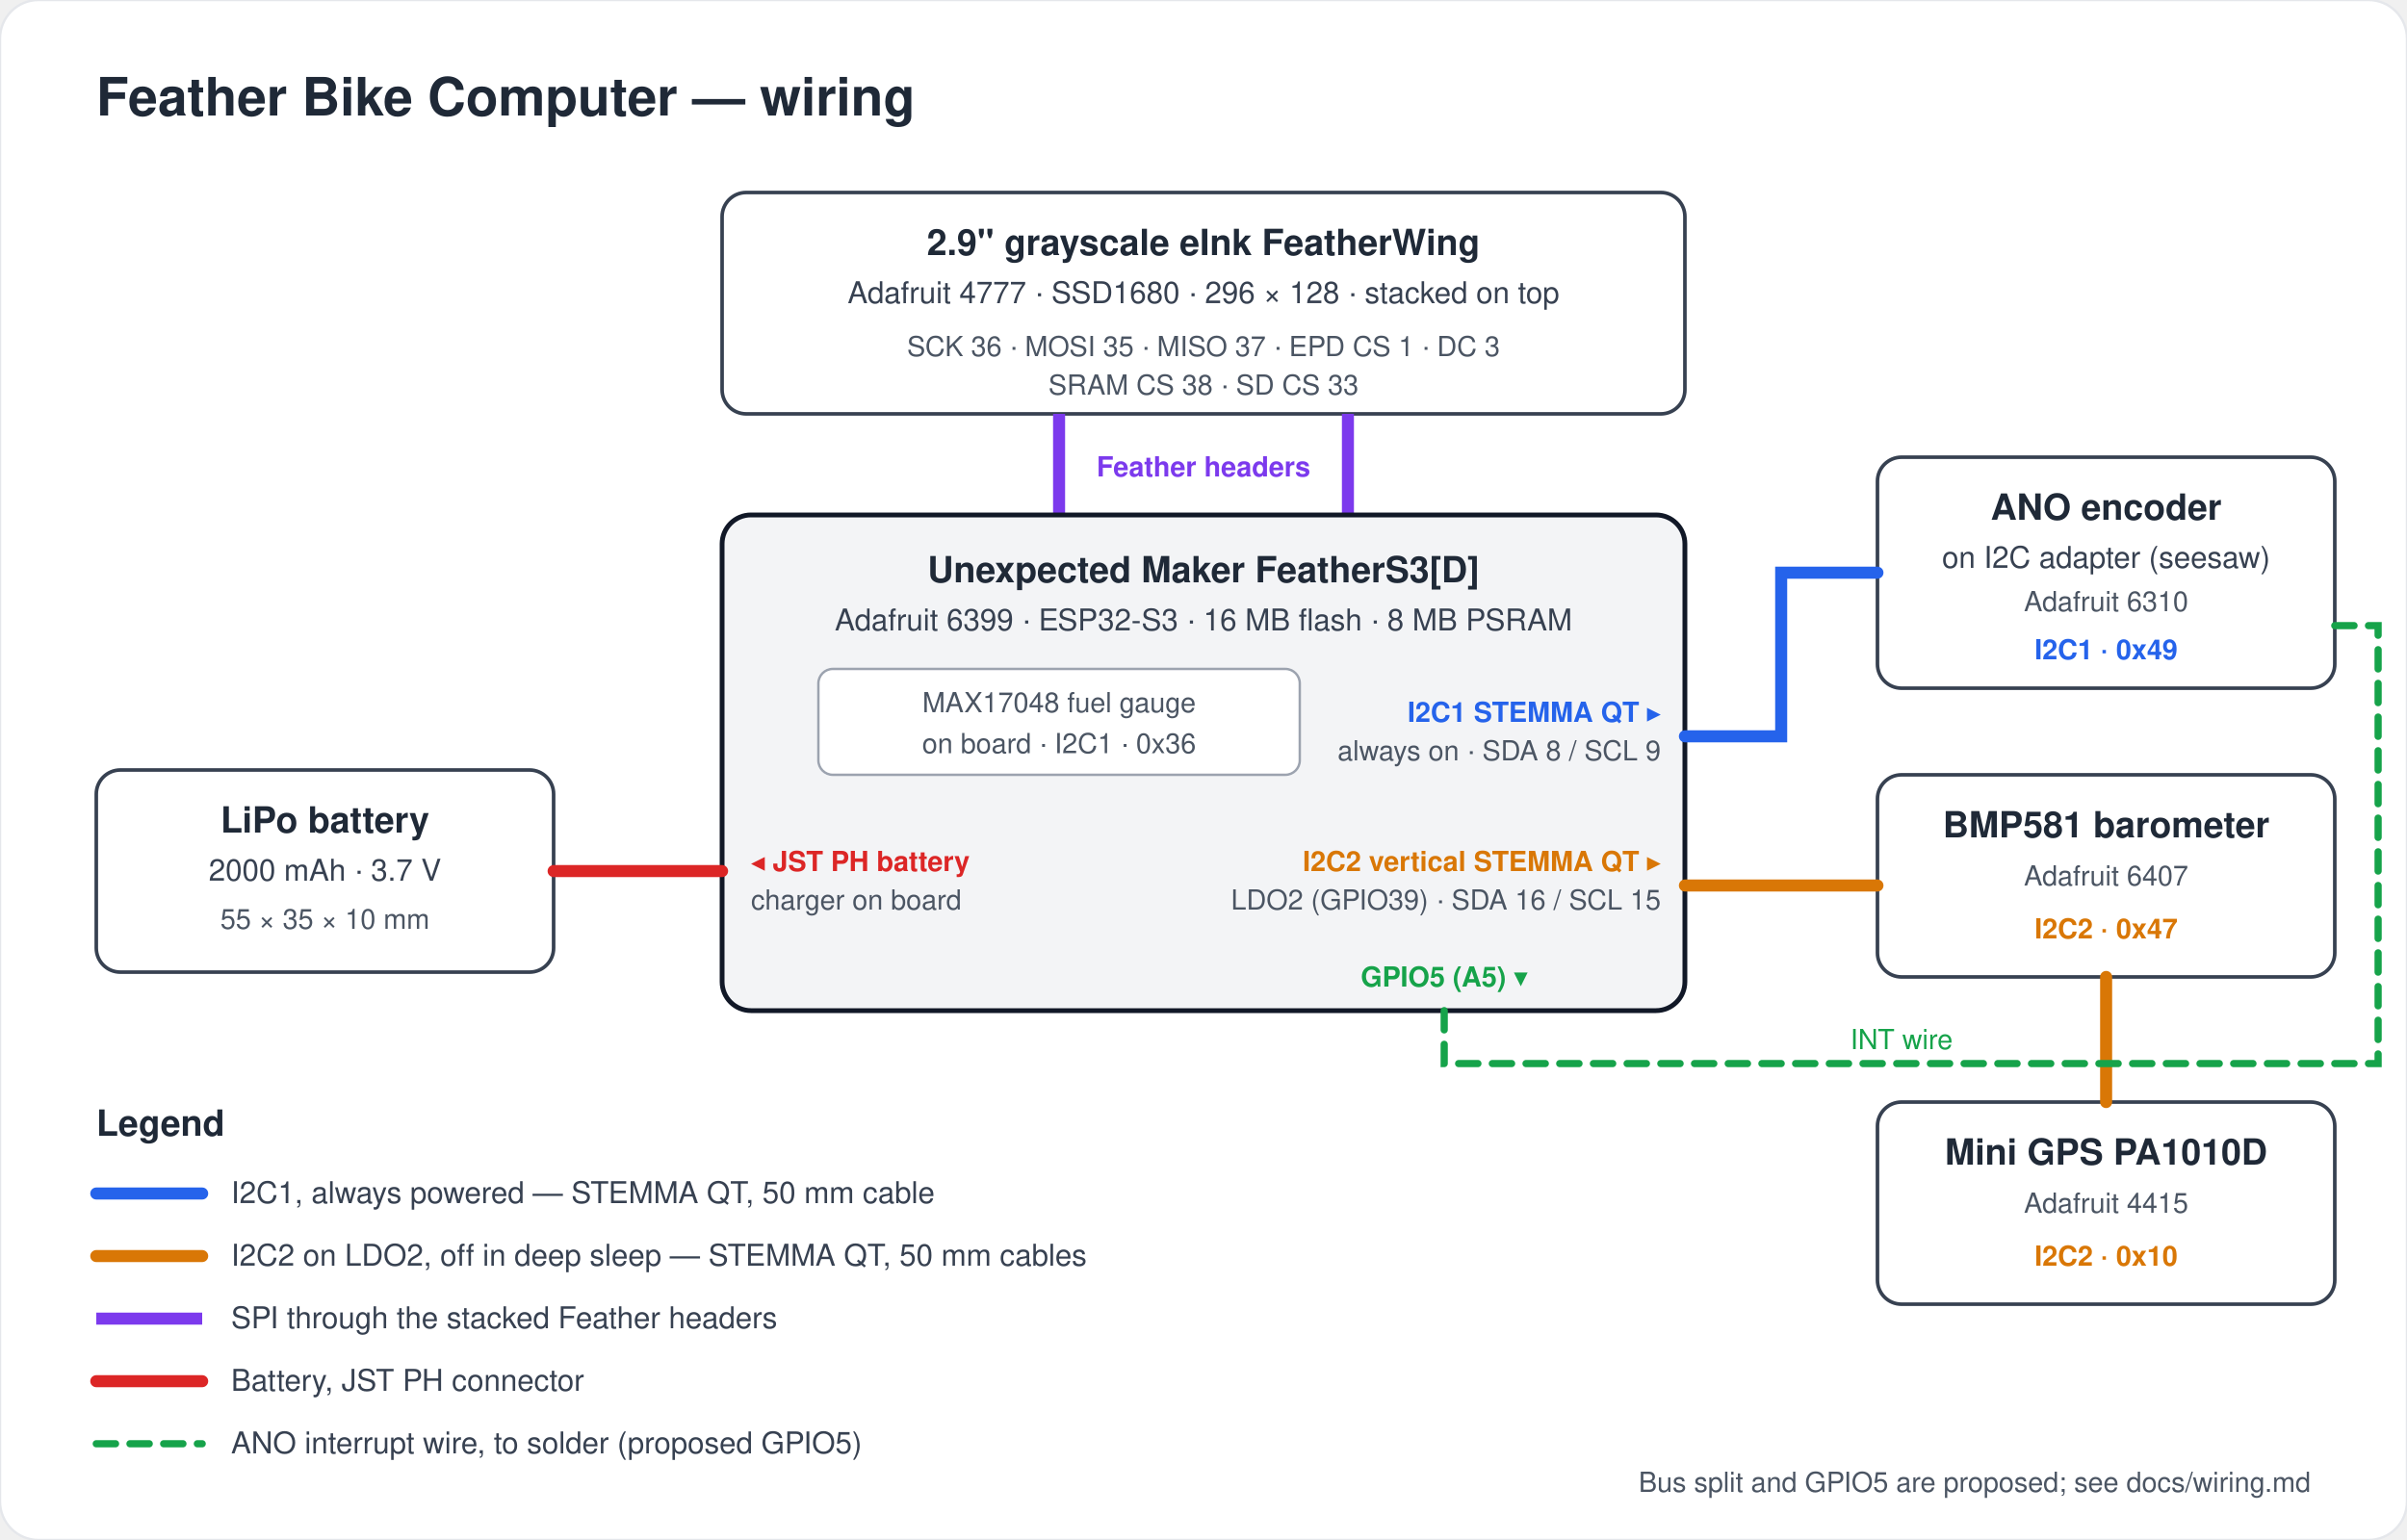
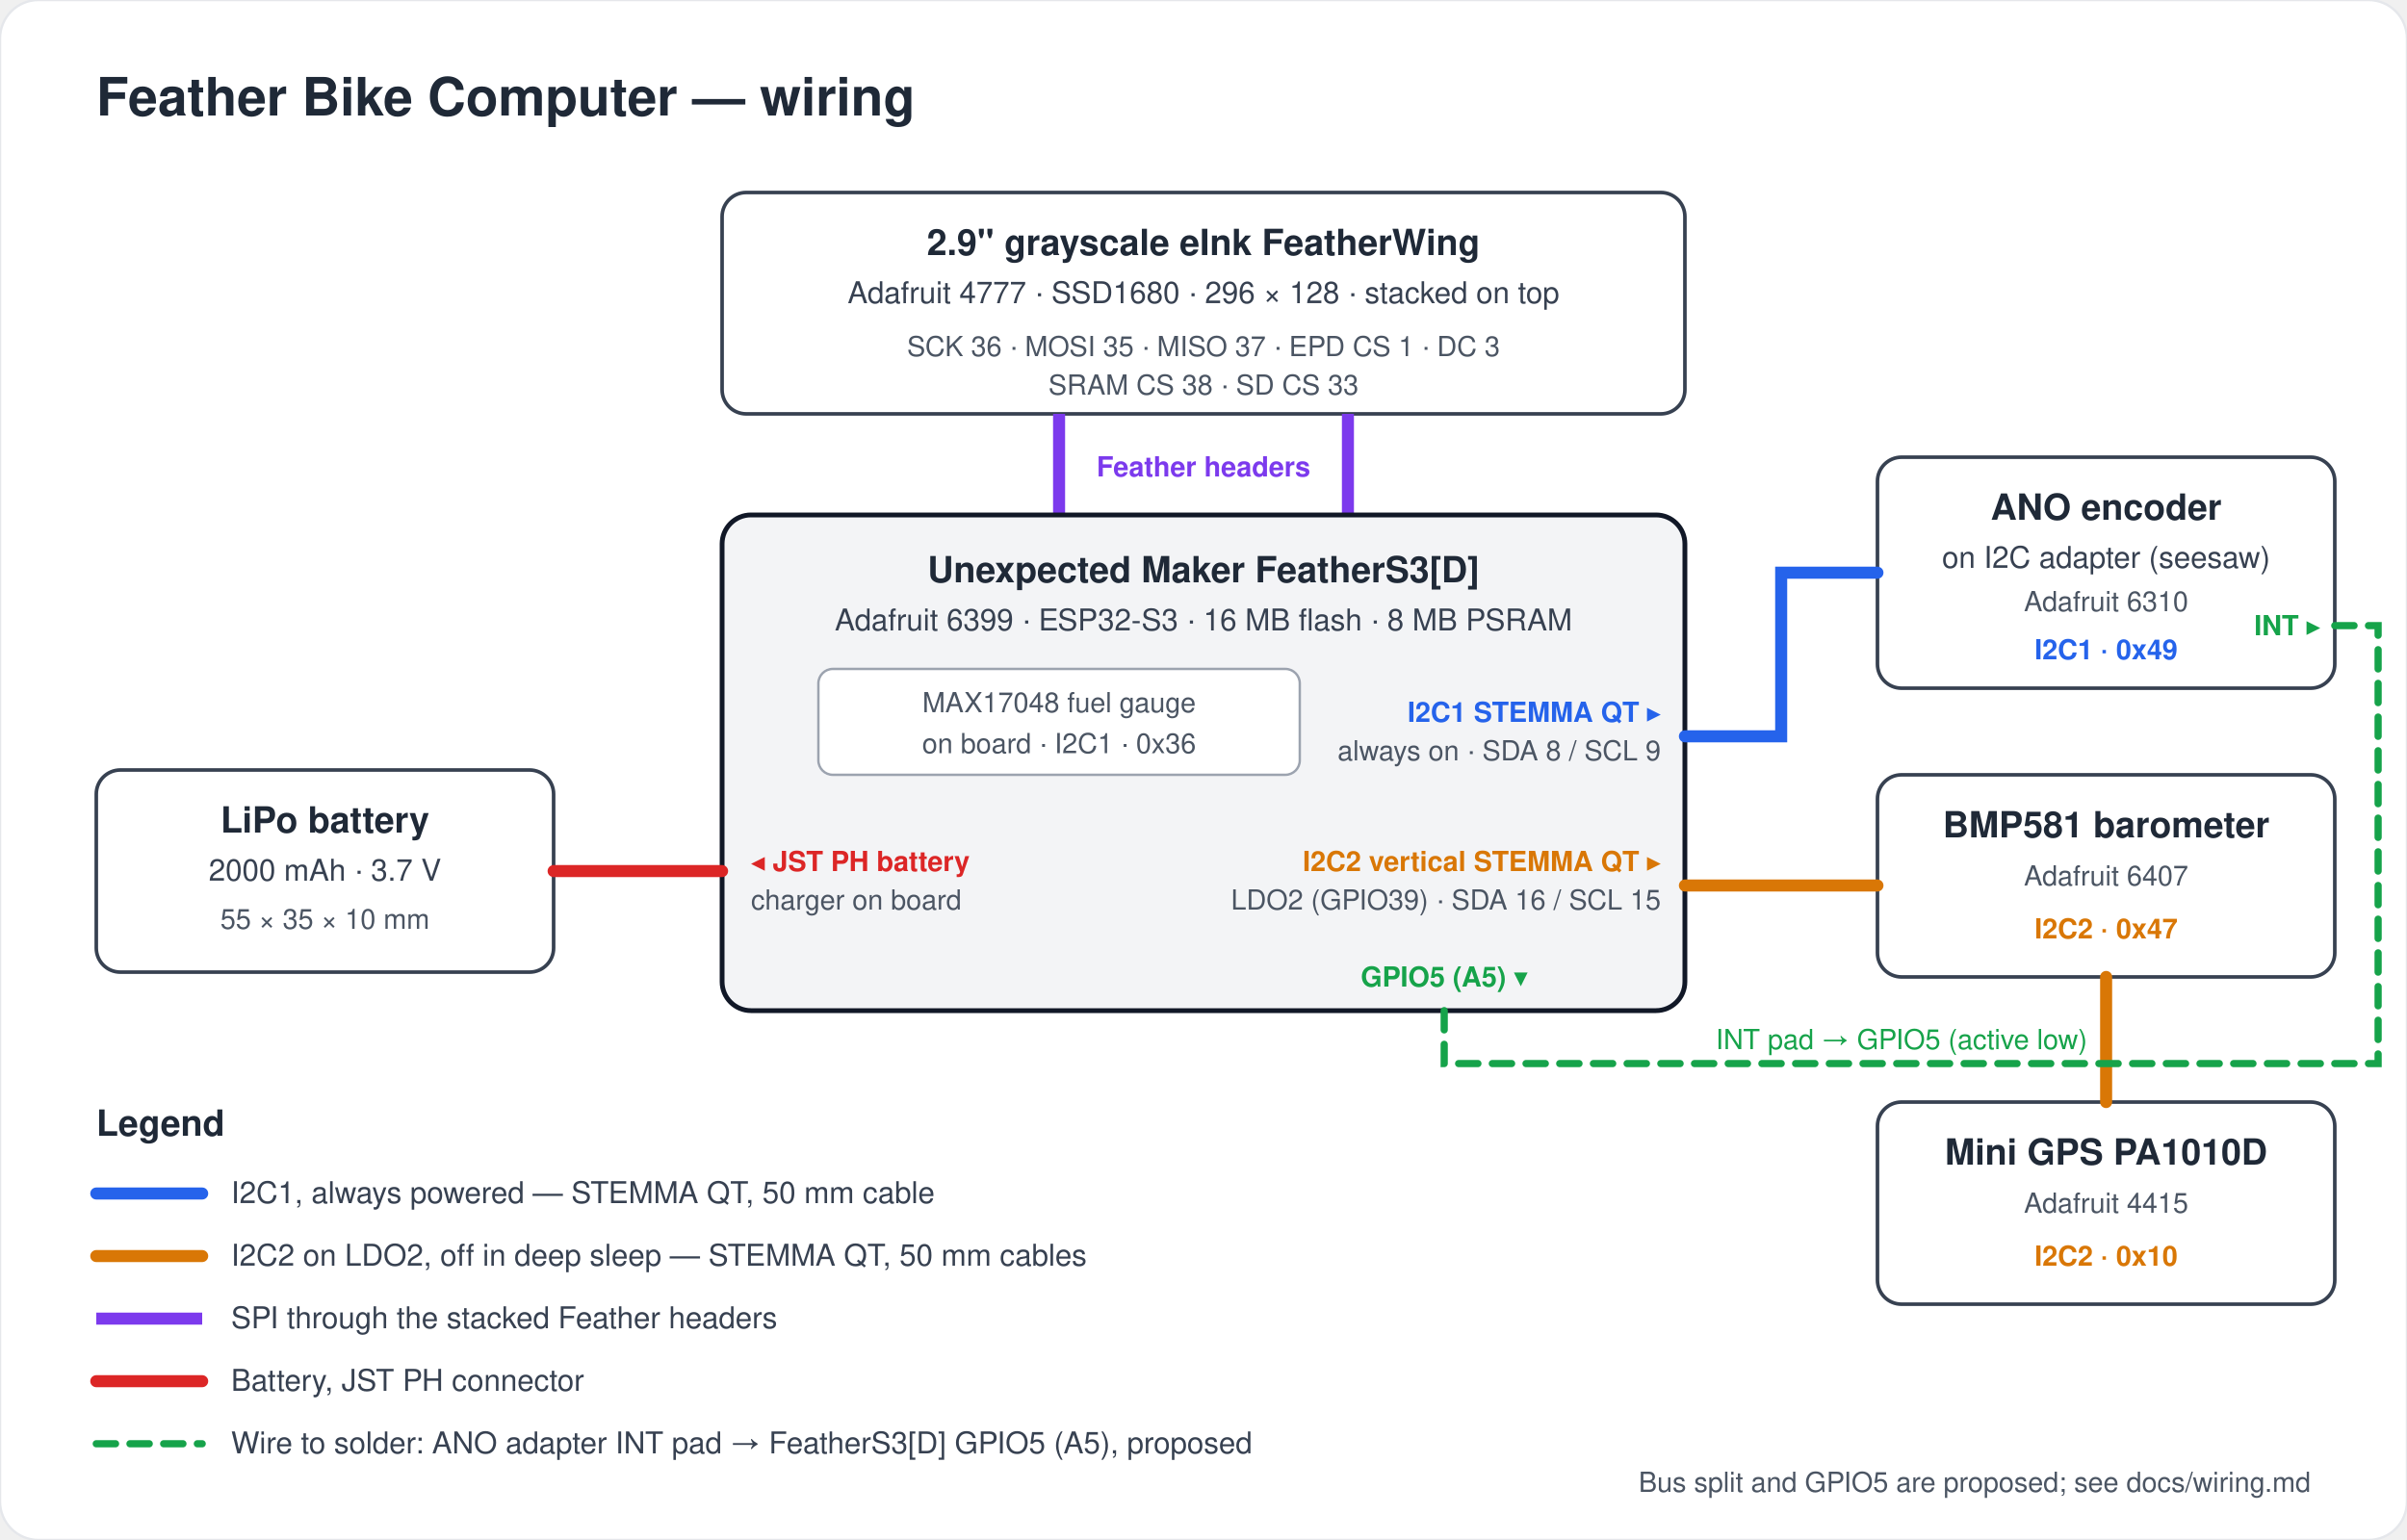
<svg xmlns="http://www.w3.org/2000/svg" viewBox="0 0 1000 640" width="1000" height="640" role="img" aria-labelledby="title desc">
  <style>
    text { font-family: -apple-system, "Segoe UI", Helvetica, Arial, sans-serif; fill: #1f2937; }
    .title { font-size: 22px; font-weight: 700; }
    .h { font-size: 15px; font-weight: 700; }
    .t { font-size: 12.5px; fill: #374151; }
    .s { font-size: 11.5px; fill: #4b5563; }
    .lbl { font-size: 11.5px; font-weight: 600; }
    .box { fill: #ffffff; stroke: #374151; stroke-width: 1.5; }
    .main { fill: #f3f4f6; stroke: #111827; stroke-width: 2; }
    .chip { fill: #ffffff; stroke: #9ca3af; stroke-width: 1; }
    .i2c1 { stroke: #2563eb; stroke-width: 5; fill: none; stroke-linecap: round; }
    .i2c2 { stroke: #d97706; stroke-width: 5; fill: none; stroke-linecap: round; }
    .spi { stroke: #7c3aed; stroke-width: 5; fill: none; }
    .pwr { stroke: #dc2626; stroke-width: 5; fill: none; stroke-linecap: round; }
    .int { stroke: #16a34a; stroke-width: 3; fill: none; stroke-dasharray: 8 6; stroke-linecap: round; }
  </style>
  <rect x="0" y="0" width="1000" height="640" rx="16" fill="#ffffff" stroke="#e5e7eb" />
  <text x="40" y="48" class="title">Feather Bike Computer — wiring</text>
  <rect x="300" y="80" width="400" height="92" rx="10" class="box" />
  <text x="500" y="106" class="h" text-anchor="middle">2.9" grayscale eInk FeatherWing</text>
  <text x="500" y="126" class="t" text-anchor="middle">Adafruit 4777 · SSD1680 · 296 × 128 · stacked on top</text>
  <text x="500" y="148" class="s" text-anchor="middle">SCK 36 · MOSI 35 · MISO 37 · EPD CS 1 · DC 3</text>
  <text x="500" y="164" class="s" text-anchor="middle">SRAM CS 38 · SD CS 33</text>
  <line x1="440" y1="172" x2="440" y2="214" class="spi" />
  <line x1="560" y1="172" x2="560" y2="214" class="spi" />
  <text x="500" y="198" class="lbl" text-anchor="middle" style="fill:#7c3aed">Feather headers</text>
  <rect x="300" y="214" width="400" height="206" rx="12" class="main" />
  <text x="500" y="242" class="h" text-anchor="middle">Unexpected Maker FeatherS3[D]</text>
  <text x="500" y="262" class="t" text-anchor="middle">Adafruit 6399 · ESP32-S3 · 16 MB flash · 8 MB PSRAM</text>
  <rect x="340" y="278" width="200" height="44" rx="6" class="chip" />
  <text x="440" y="296" class="s" text-anchor="middle">MAX17048 fuel gauge</text>
  <text x="440" y="313" class="s" text-anchor="middle">on board · I2C1 · 0x36</text>
  <text x="690" y="300" class="lbl" text-anchor="end" style="fill:#2563eb">I2C1 STEMMA QT ▸</text>
  <text x="690" y="316" class="s" text-anchor="end">always on · SDA 8 / SCL 9</text>
  <text x="690" y="362" class="lbl" text-anchor="end" style="fill:#d97706">I2C2 vertical STEMMA QT ▸</text>
  <text x="690" y="378" class="s" text-anchor="end">LDO2 (GPIO39) · SDA 16 / SCL 15</text>
  <text x="312" y="362" class="lbl" style="fill:#dc2626">◂ JST PH battery</text>
  <text x="312" y="378" class="s">charger on board</text>
  <text x="600" y="410" class="lbl" text-anchor="middle" style="fill:#16a34a">GPIO5 (A5) ▾</text>
  <rect x="40" y="320" width="190" height="84" rx="10" class="box" />
  <text x="135" y="346" class="h" text-anchor="middle">LiPo battery</text>
  <text x="135" y="366" class="t" text-anchor="middle">2000 mAh · 3.7 V</text>
  <text x="135" y="386" class="s" text-anchor="middle">55 × 35 × 10 mm</text>
  <line x1="230" y1="362" x2="300" y2="362" class="pwr" />
  <rect x="780" y="190" width="190" height="96" rx="10" class="box" />
  <text x="875" y="216" class="h" text-anchor="middle">ANO encoder</text>
  <text x="875" y="236" class="t" text-anchor="middle">on I2C adapter (seesaw)</text>
  <text x="875" y="254" class="s" text-anchor="middle">Adafruit 6310</text>
  <text x="875" y="274" class="lbl" text-anchor="middle" style="fill:#2563eb">I2C1 · 0x49</text>
+   <text x="964" y="264" class="lbl" text-anchor="end" style="fill:#16a34a">INT ▸</text>
  <path d="M700 306 L740 306 L740 238 L780 238" class="i2c1" />
  <rect x="780" y="322" width="190" height="84" rx="10" class="box" />
  <text x="875" y="348" class="h" text-anchor="middle">BMP581 barometer</text>
  <text x="875" y="368" class="s" text-anchor="middle">Adafruit 6407</text>
  <text x="875" y="390" class="lbl" text-anchor="middle" style="fill:#d97706">I2C2 · 0x47</text>
  <line x1="700" y1="368" x2="780" y2="368" class="i2c2" />
  <rect x="780" y="458" width="190" height="84" rx="10" class="box" />
  <text x="875" y="484" class="h" text-anchor="middle">Mini GPS PA1010D</text>
  <text x="875" y="504" class="s" text-anchor="middle">Adafruit 4415</text>
  <text x="875" y="526" class="lbl" text-anchor="middle" style="fill:#d97706">I2C2 · 0x10</text>
  <line x1="875" y1="406" x2="875" y2="458" class="i2c2" />
  <path d="M970 260 L988 260 L988 442 L600 442 L600 420" class="int" />
-   <text x="790" y="436" class="s" text-anchor="middle" style="fill:#16a34a">INT wire</text>
+   <text x="790" y="436" class="s" text-anchor="middle" style="fill:#16a34a">INT pad → GPIO5 (active low)</text>
  <text x="40" y="472" class="h">Legend</text>
  <line x1="40" y1="496" x2="84" y2="496" class="i2c1" />
  <text x="96" y="500" class="t">I2C1, always powered — STEMMA QT, 50 mm cable</text>
  <line x1="40" y1="522" x2="84" y2="522" class="i2c2" />
  <text x="96" y="526" class="t">I2C2 on LDO2, off in deep sleep — STEMMA QT, 50 mm cables</text>
  <line x1="40" y1="548" x2="84" y2="548" class="spi" />
  <text x="96" y="552" class="t">SPI through the stacked Feather headers</text>
  <line x1="40" y1="574" x2="84" y2="574" class="pwr" />
  <text x="96" y="578" class="t">Battery, JST PH connector</text>
  <line x1="40" y1="600" x2="84" y2="600" class="int" />
-   <text x="96" y="604" class="t">ANO interrupt wire, to solder (proposed GPIO5)</text>
+   <text x="96" y="604" class="t">Wire to solder: ANO adapter INT pad → FeatherS3[D] GPIO5 (A5), proposed</text>
  <text x="960" y="620" class="s" text-anchor="end">Bus split and GPIO5 are proposed; see docs/wiring.md</text>
</svg>
